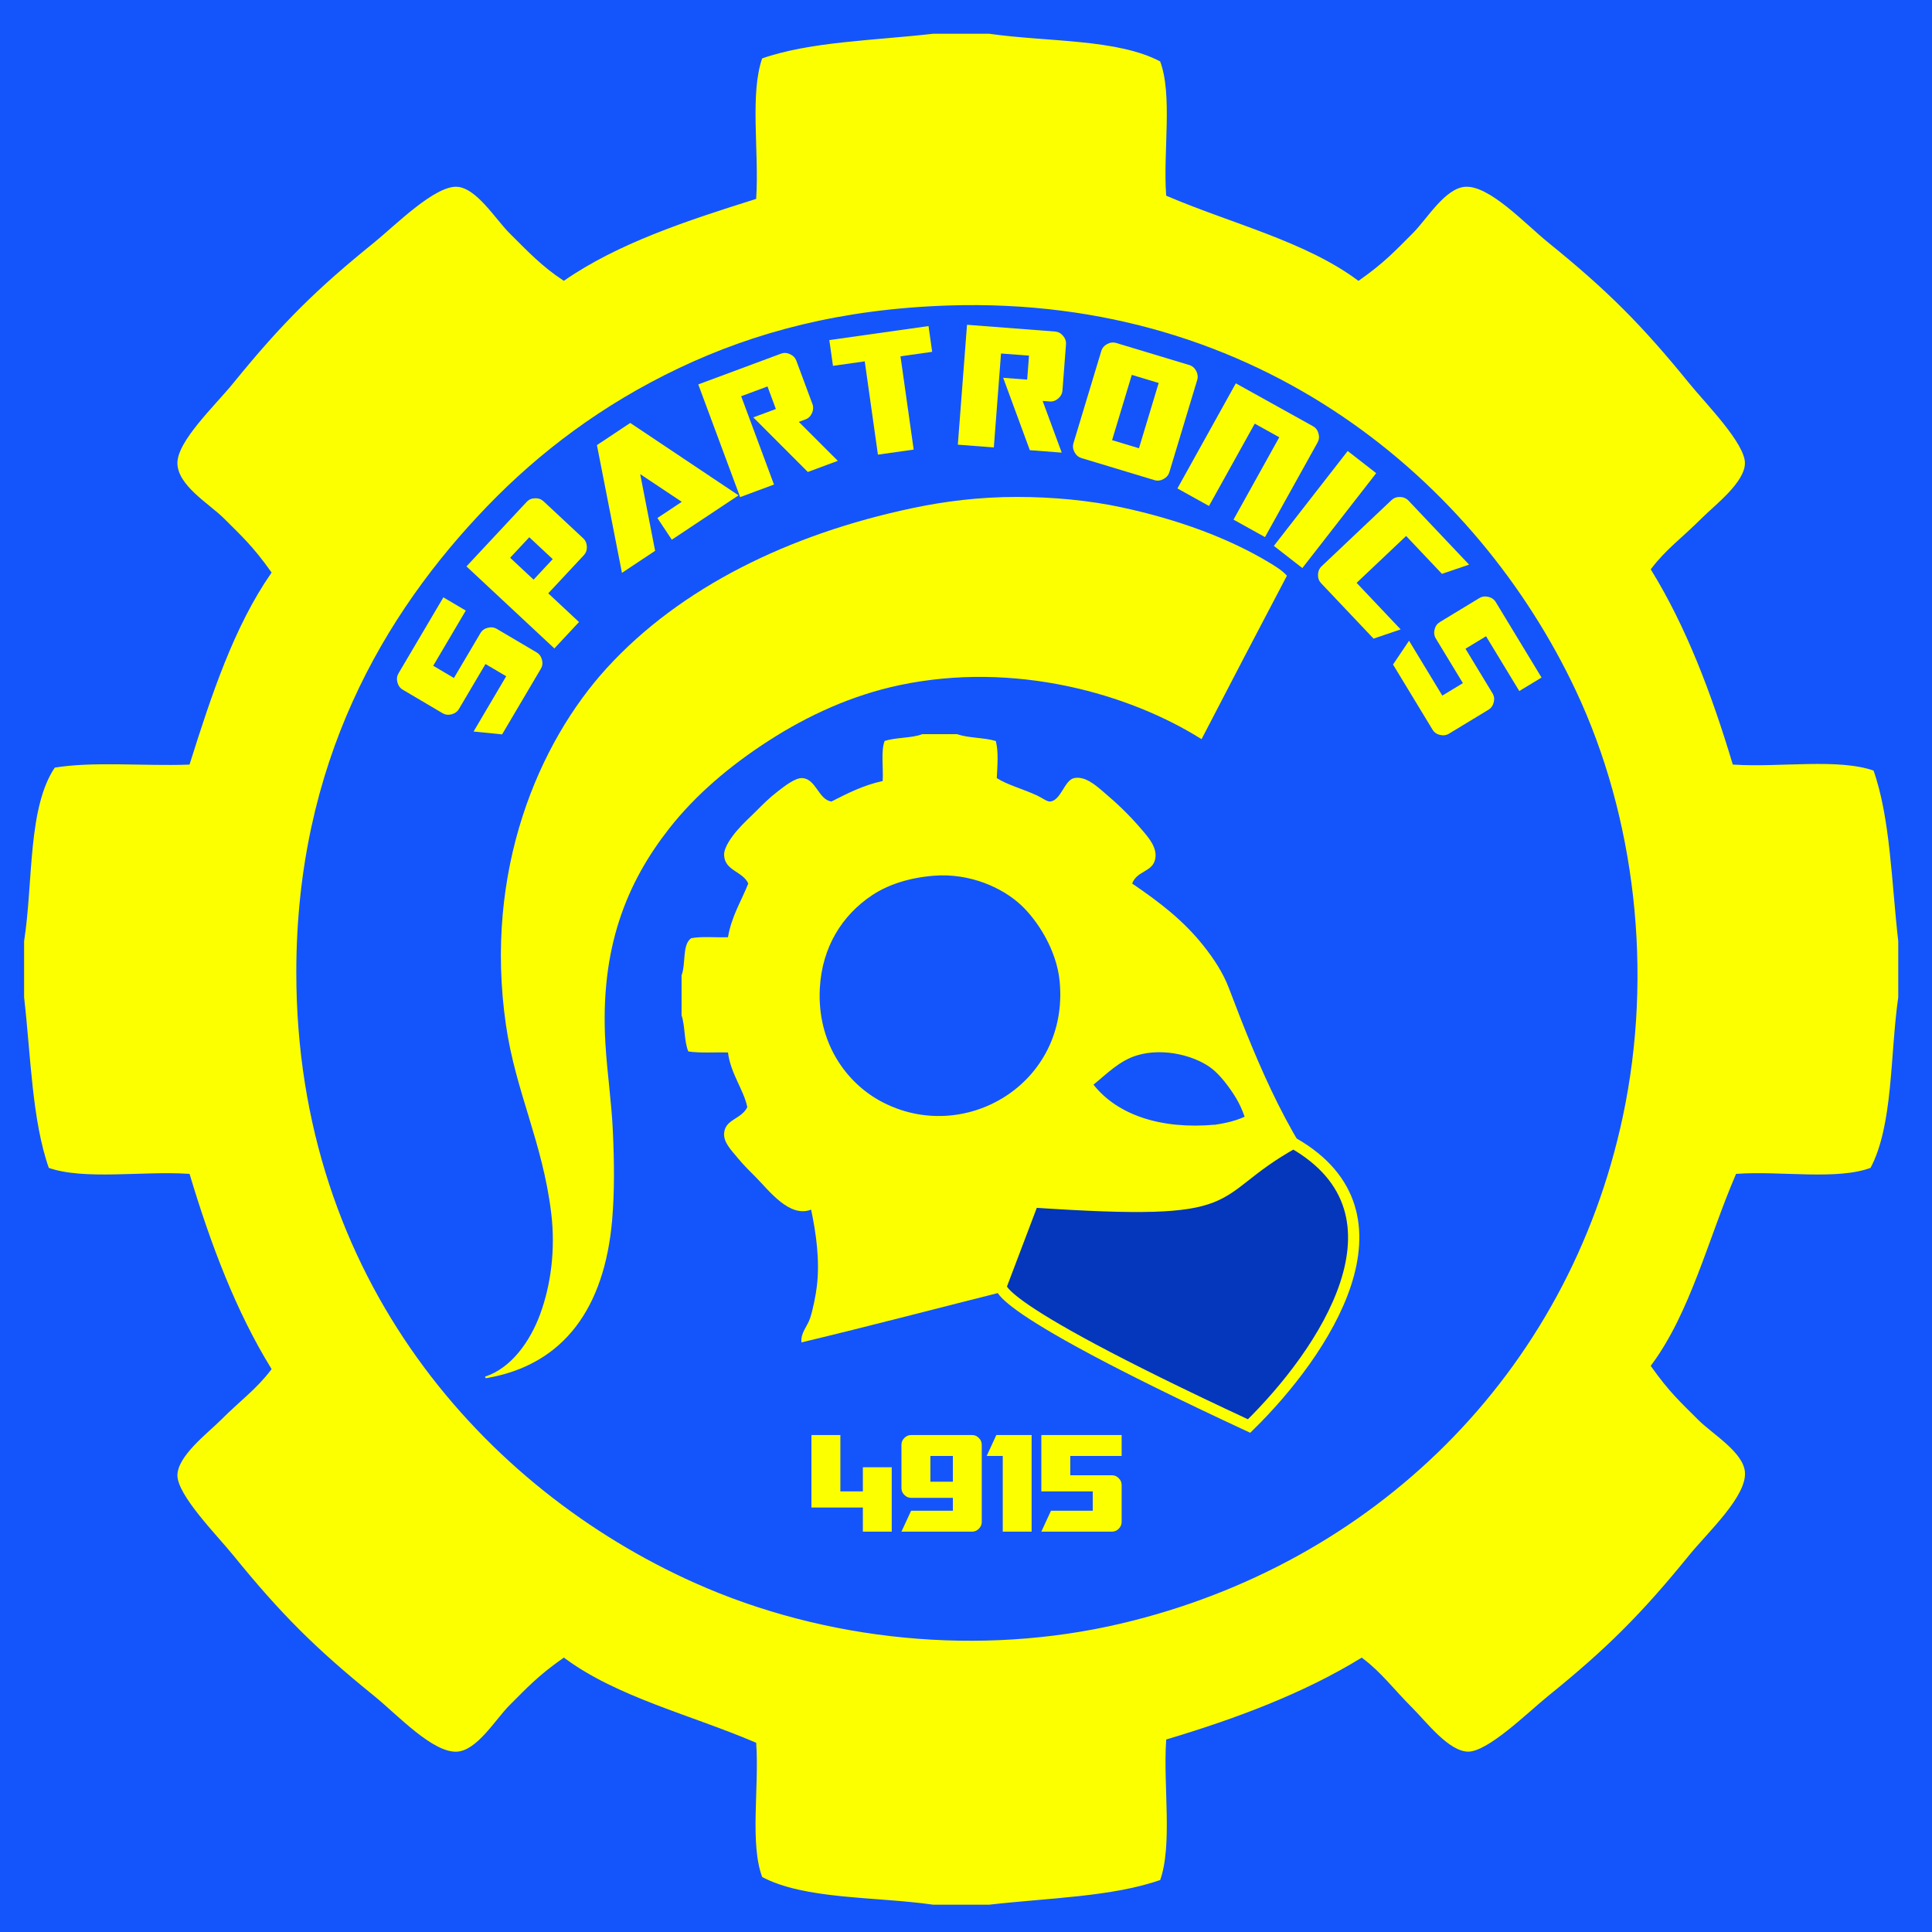
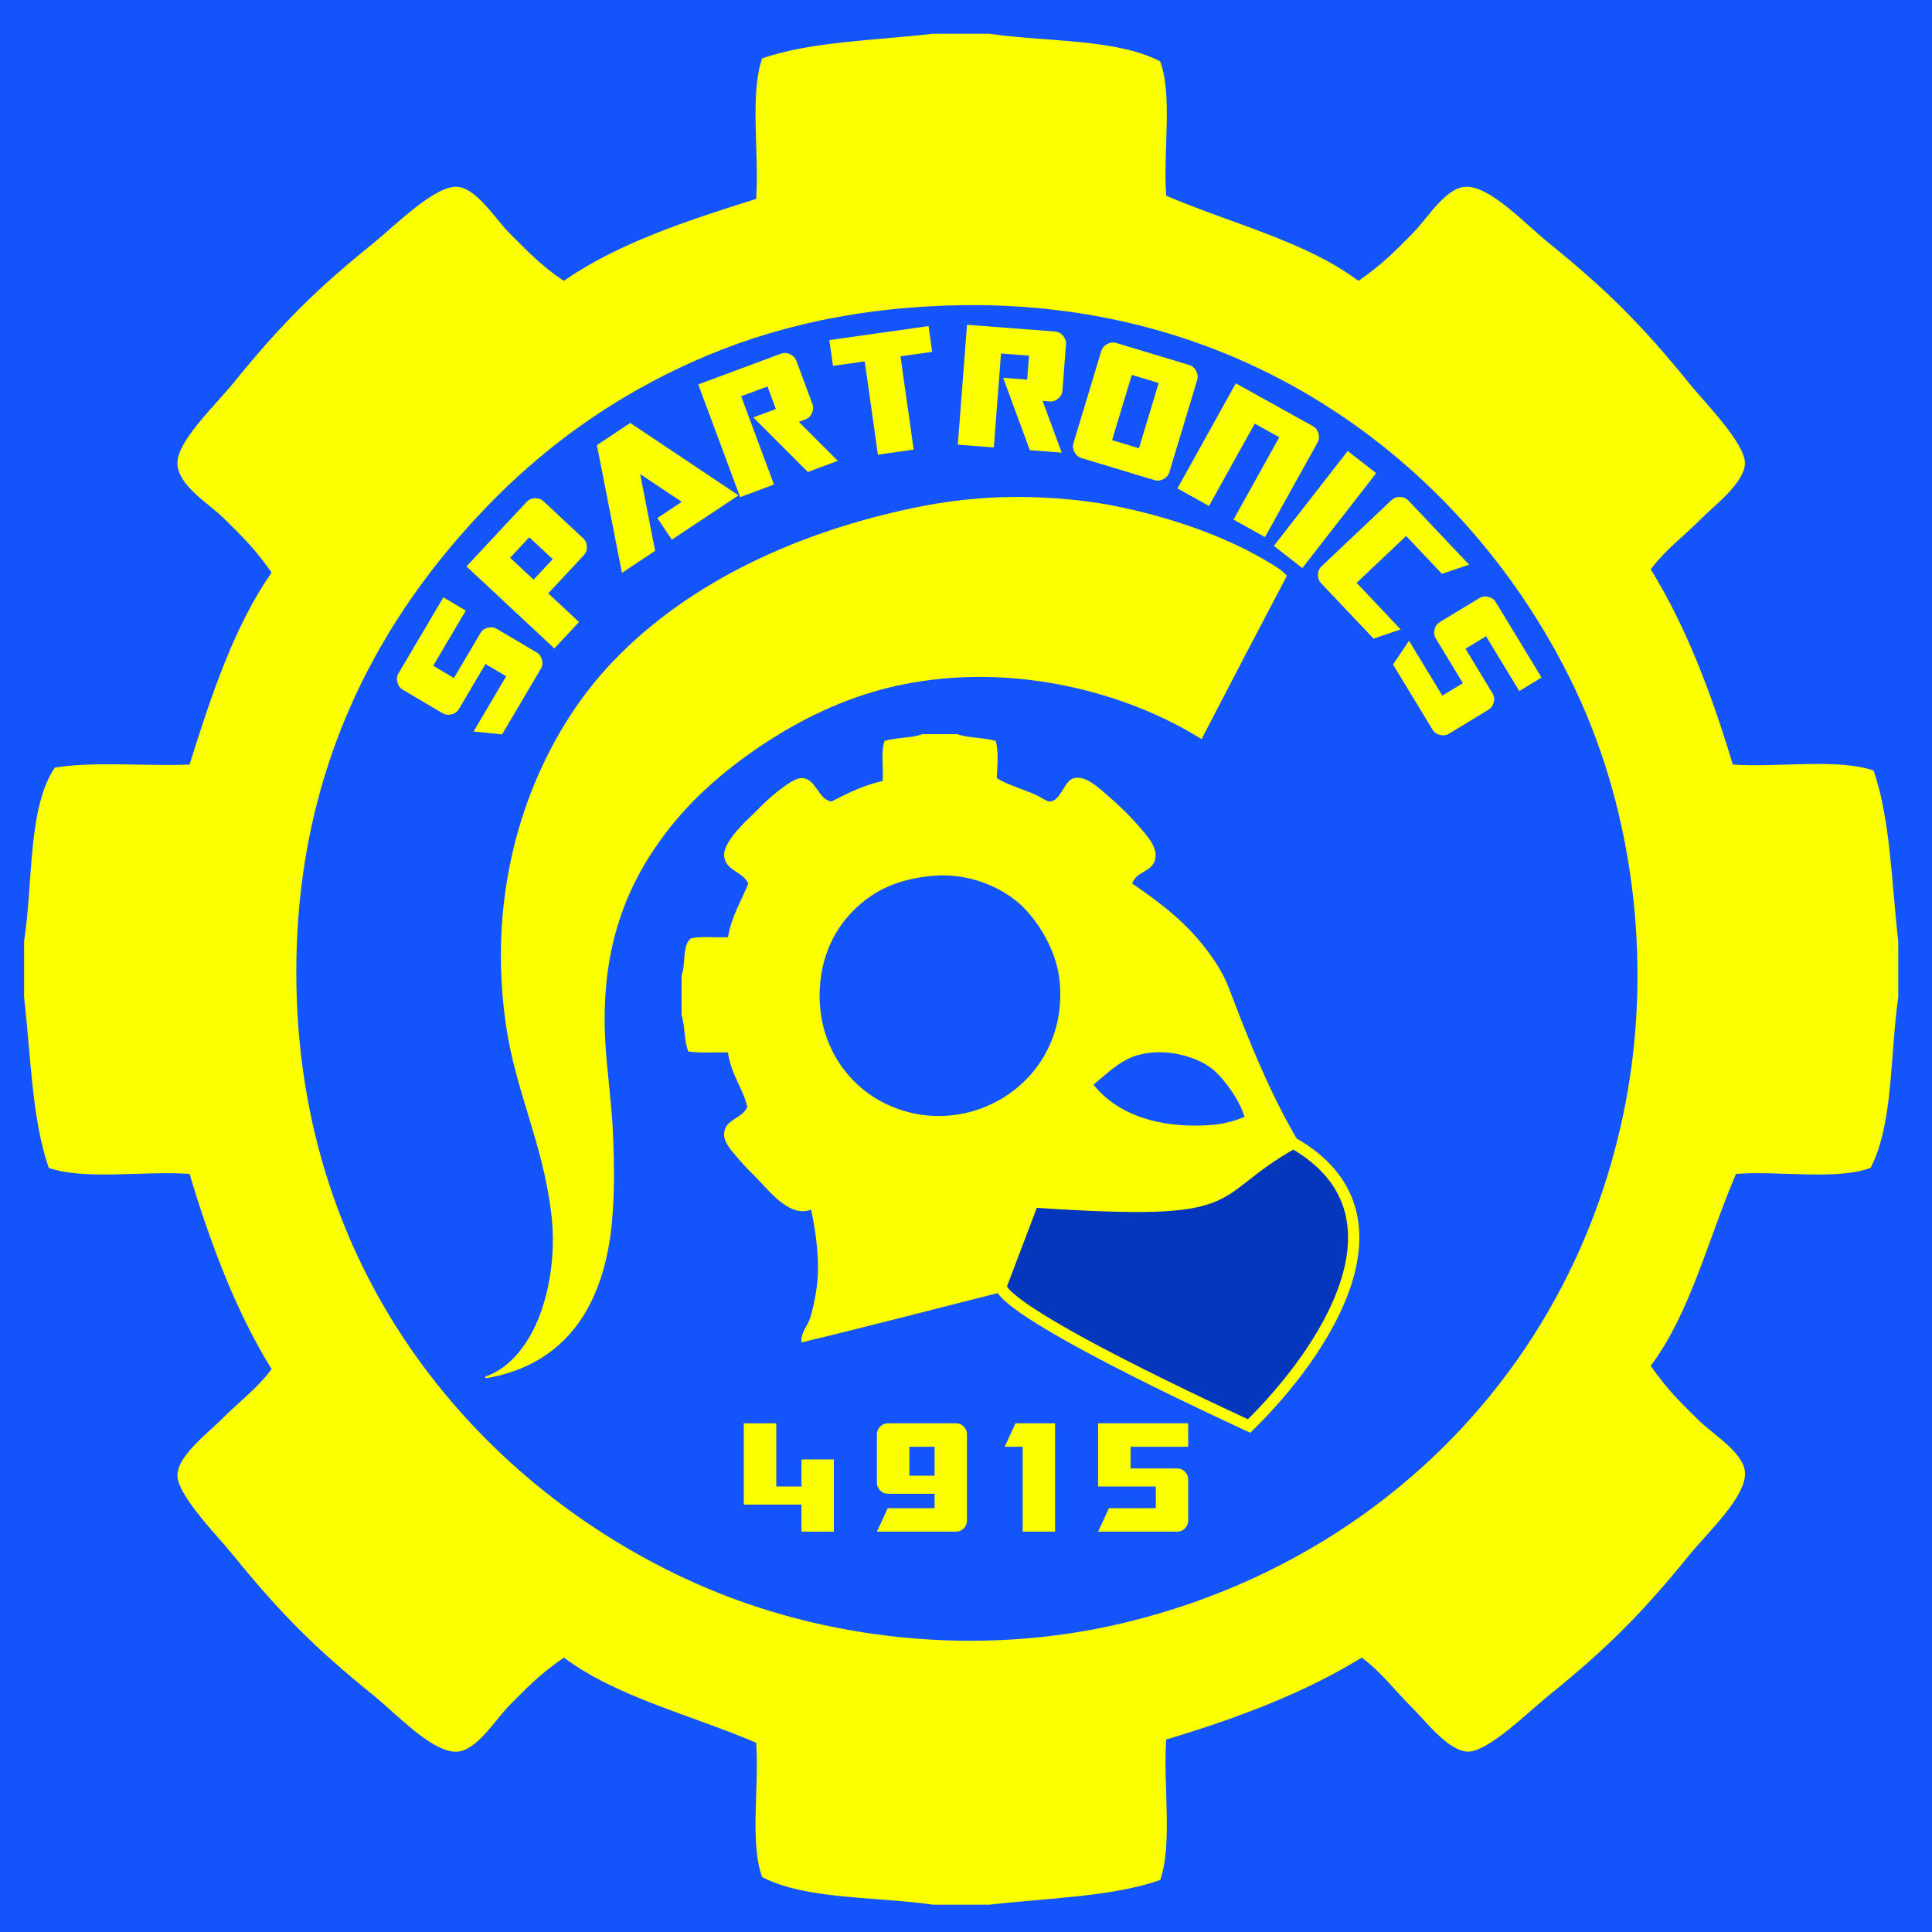
- <svg xmlns="http://www.w3.org/2000/svg" id="svg8" version="1.1" viewBox="0 0 476.25 476.25" height="1800" width="1800">
+ <svg xmlns="http://www.w3.org/2000/svg" width="1800" height="1800" viewBox="0 0 476.25 476.25" version="1.1" id="svg8">
  <defs id="defs2">
-     <rect id="rect2432" height="23.813" width="76.465" y="353.748" x="200.025" />
-     <rect id="rect2426" height="24.606" width="77.788" y="353.748" x="200.025" />
-     <clipPath id="clipPath18" clipPathUnits="userSpaceOnUse">
-       <path id="path16" d="M 0,599.925 H 599.925 V 0 H 0 Z" />
+     <rect x="200.025" y="353.748" width="76.465" height="23.813" id="rect2432" />
+     <rect x="200.025" y="353.748" width="77.788" height="24.606" id="rect2426" />
+     <clipPath clipPathUnits="userSpaceOnUse" id="clipPath18">
+       <path d="M 0,599.925 H 599.925 V 0 H 0 Z" id="path16" />
    </clipPath>
-     <clipPath clipPathUnits="userSpaceOnUse" id="clipPath74">
-       <path d="M 0,487.766 H 494.033 V 0 H 0 Z" id="path72" />
+     <clipPath id="clipPath74" clipPathUnits="userSpaceOnUse">
+       <path id="path72" d="M 0,487.766 H 494.033 V 0 H 0 Z" />
    </clipPath>
-     <clipPath clipPathUnits="userSpaceOnUse" id="clipPath38">
-       <path d="M 0,487.766 H 494.033 V 0 H 0 Z" id="path36" />
+     <clipPath id="clipPath38" clipPathUnits="userSpaceOnUse">
+       <path id="path36" d="M 0,487.766 H 494.033 V 0 H 0 Z" />
    </clipPath>
-     <clipPath clipPathUnits="userSpaceOnUse" id="clipPath18-5">
-       <path d="M 0,487.766 H 494.033 V 0 H 0 Z" id="path16-8" />
+     <clipPath id="clipPath18-5" clipPathUnits="userSpaceOnUse">
+       <path id="path16-8" d="M 0,487.766 H 494.033 V 0 H 0 Z" />
    </clipPath>
-     <clipPath clipPathUnits="userSpaceOnUse" id="clipPath18-1">
-       <path d="M 0,1174.923 H 1079.865 V 0 H 0 Z" id="path16-4" />
+     <clipPath id="clipPath18-1" clipPathUnits="userSpaceOnUse">
+       <path id="path16-4" d="M 0,1174.923 H 1079.865 V 0 H 0 Z" />
    </clipPath>
-     <clipPath id="clipPath74-6" clipPathUnits="userSpaceOnUse">
-       <path id="path72-6" d="M 0,487.766 H 494.033 V 0 H 0 Z" />
+     <clipPath clipPathUnits="userSpaceOnUse" id="clipPath74-6">
+       <path d="M 0,487.766 H 494.033 V 0 H 0 Z" id="path72-6" />
    </clipPath>
-     <clipPath id="clipPath38-8" clipPathUnits="userSpaceOnUse">
-       <path id="path36-1" d="M 0,487.766 H 494.033 V 0 H 0 Z" />
+     <clipPath clipPathUnits="userSpaceOnUse" id="clipPath38-8">
+       <path d="M 0,487.766 H 494.033 V 0 H 0 Z" id="path36-1" />
    </clipPath>
-     <clipPath id="clipPath18-59" clipPathUnits="userSpaceOnUse">
-       <path id="path16-1" d="M 0,487.766 H 494.033 V 0 H 0 Z" />
+     <clipPath clipPathUnits="userSpaceOnUse" id="clipPath18-59">
+       <path d="M 0,487.766 H 494.033 V 0 H 0 Z" id="path16-1" />
    </clipPath>
  </defs>
-   <rect y="0" x="-7.1054274e-15" height="476.25" width="476.25" id="rect1525" style="opacity:0.997;fill:#1455fb;stroke-width:27.954;stop-color:#000000" />
+   <rect style="display:inline;opacity:0.997;fill:#1455fb;stroke-width:27.954;stop-color:#000000" id="rect1525" width="476.25" height="476.25" x="-7.1054274e-15" y="0" />
  <g id="layer1">
-     <g id="g1703" style="display:inline;opacity:1;mix-blend-mode:normal">
-       <ellipse cx="238.125" cy="238.125" rx="173.93" ry="173.633" id="path1002" style="display:inline;fill:#1455fb;fill-opacity:1;stroke-width:0.289;stop-color:#000000" />
-       <path id="path22" style="display:inline;fill:#fcff00;fill-opacity:1;fill-rule:evenodd;stroke:#1455fb;stroke-width:0.771;stroke-miterlimit:4;stroke-dasharray:none;stroke-opacity:1" d="m 167.521,91.091 c -18.882,8.974 -34.372,20.742 -47.047,33.878 -25.746,26.682 -47.047,63.314 -47.047,114.721 0,75.546 46.57,127.148 97.951,150.138 32.231,14.421 70.33,18.147 104.891,10.009 62.035,-14.606 109.895,-61.225 123.401,-124.73 7.549,-35.492 3.015,-73.755 -11.569,-104.712 C 364.039,119.315 310.539,73.213 233.849,75.692 207.494,76.544 186.195,82.216 167.521,91.091 M 229.993,7.938 h 13.883 c 14.395,2.055 31.703,1.202 42.419,6.93 3.205,8.349 0.794,22.305 1.543,33.107 15.842,6.77 34.062,11.166 47.047,20.789 6.202,-4.388 8.763,-7.208 13.112,-11.549 3.459,-3.453 7.958,-11.166 13.112,-11.549 6.199,-0.462 15.016,9.162 20.824,13.858 14.555,11.77 23.149,20.404 34.706,34.648 4.149,5.113 13.94,14.924 13.884,20.019 -0.056,4.961 -7.425,10.492 -10.798,13.858 -4.855,4.847 -8.706,7.553 -12.34,12.319 8.611,13.989 14.835,30.361 20.053,47.736 11.351,0.731 25.809,-1.639 34.707,1.54 4.239,11.937 4.501,27.844 6.17,42.347 v 13.858 c -2.059,14.37 -1.205,31.648 -6.941,42.347 -8.365,3.199 -22.343,0.794 -33.164,1.54 -6.781,15.815 -11.185,34.003 -20.824,46.966 4.395,6.191 7.221,8.748 11.569,13.089 3.459,3.453 11.185,7.944 11.57,13.089 0.462,6.19 -9.178,14.99 -13.884,20.789 -11.789,14.53 -20.438,23.109 -34.706,34.647 -5.122,4.142 -14.95,13.915 -20.053,13.859 -4.97,-0.055 -10.51,-7.412 -13.882,-10.779 -4.856,-4.848 -7.565,-8.691 -12.34,-12.319 -14.013,8.595 -30.413,14.809 -47.818,20.018 -0.732,11.332 1.642,25.765 -1.543,34.647 -11.958,4.232 -27.892,4.493 -42.419,6.16 h -13.883 c -14.395,-2.054 -31.703,-1.202 -42.419,-6.929 -3.205,-8.349 -0.795,-22.305 -1.543,-33.108 -15.842,-6.769 -34.062,-11.166 -47.047,-20.788 -6.202,4.387 -8.763,7.208 -13.112,11.549 -3.459,3.452 -7.957,11.165 -13.112,11.549 -6.2,0.461 -15.016,-9.163 -20.824,-13.859 -14.555,-11.77 -23.148,-20.404 -34.706,-34.647 -4.149,-5.114 -13.939,-14.925 -13.883,-20.019 0.056,-4.962 7.425,-10.492 10.798,-13.859 4.855,-4.847 8.706,-7.553 12.34,-12.319 -8.611,-13.989 -14.835,-30.36 -20.053,-47.736 -11.351,-0.73 -25.808,1.639 -34.707,-1.54 C 7.487,276.258 7.226,260.35 5.556,245.848 v -13.858 c 2.289,-14.654 0.831,-33.048 7.713,-43.117 9.679,-1.629 22.246,-0.377 33.164,-0.77 5.352,-16.985 10.912,-33.762 20.053,-46.966 -4.455,-6.255 -7.163,-8.69 -11.569,-13.089 -3.606,-3.6 -11.514,-8.119 -11.57,-13.858 -0.054,-5.647 9.276,-14.342 13.883,-20.019 C 69.329,79.26 77.979,70.81 91.937,59.523 97.209,55.261 107.07,45.23 112.761,45.665 c 5.01,0.382 9.615,8.058 13.112,11.549 4.755,4.746 7.977,8.143 13.112,11.549 13.226,-9.125 30.033,-14.675 47.047,-20.019 0.732,-11.332 -1.642,-25.764 1.543,-34.647 11.958,-4.231 27.892,-4.493 42.419,-6.16" />
-       <path d="m 119.958,339.712 c -0.311,0.068 -0.345,-0.144 -0.366,-0.37 6.456,-2.106 11.085,-8.69 13.542,-15.343 2.645,-7.162 3.838,-15.956 2.745,-24.956 -2.124,-17.484 -8.773,-29.902 -11.163,-46.4 -5.498,-37.949 8.041,-69.553 24.888,-87.993 18.105,-19.817 44.867,-32.957 75.214,-39.375 8.114,-1.716 16.59,-2.773 25.804,-2.773 9.044,0 17.945,0.851 25.986,2.588 13.649,2.948 26.204,7.498 36.418,13.679 1.463,0.886 3.037,1.851 4.209,3.143 -7.047,13.401 -14.075,26.821 -21.045,40.299 -17.896,-11.276 -46.167,-19.299 -74.482,-13.31 -11.677,2.47 -22.553,7.451 -32.209,13.68 -9.558,6.165 -18.007,13.326 -24.522,21.628 -10.347,13.185 -17.155,29.297 -15.738,53.055 0.43,7.219 1.496,14.295 1.83,21.444 0.359,7.686 0.433,15.233 -0.183,22.183 -1.888,21.289 -11.69,35.507 -30.928,38.821" style="fill:#fcff00;fill-opacity:1;fill-rule:evenodd;stroke:none;stroke-width:0.184" id="path22-4" />
-       <path id="path22-5" style="fill:#fcff00;fill-opacity:1;fill-rule:evenodd;stroke:none;stroke-width:0.24" d="m 214.967,220.685 c -7.416,4.945 -12.32,12.811 -12.871,22.863 -0.741,13.505 6.534,23.341 15.017,27.917 20.491,11.055 46.543,-4.275 44.096,-29.602 -0.743,-7.69 -5.452,-14.968 -9.534,-18.772 -4.525,-4.217 -12.523,-7.925 -21.452,-7.22 -6.148,0.485 -11.362,2.218 -15.255,4.813 M 227.361,180.975 h 8.581 c 2.761,0.983 6.654,0.822 9.534,1.685 0.695,2.799 0.39,5.986 0.238,9.145 2.728,1.742 6.471,2.661 10.011,4.332 1.182,0.558 2.385,1.493 3.099,1.444 2.727,-0.186 3.53,-5.275 5.959,-5.776 2.591,-0.535 5.108,1.598 6.912,3.129 3.854,3.269 6.615,5.879 10.011,9.867 1.445,1.698 3.515,4.108 3.099,6.739 -0.553,3.495 -4.499,2.976 -5.721,6.257 6.944,4.731 12.685,9.162 17.638,15.403 2.444,3.079 4.765,6.569 6.197,10.349 7.36,19.423 15.642,39.492 28.603,53.428 v 0.722 c -7.852,-1.457 -15.539,-3.082 -23.359,-4.573 1.385,-8.449 -0.16,-17.052 -3.575,-22.623 -1.63,-2.659 -3.792,-5.428 -5.721,-6.979 -3.93,-3.163 -11.907,-5.396 -18.592,-3.37 -4.315,1.308 -7.337,4.471 -10.726,7.22 5.819,7.38 16.472,11.099 30.033,9.867 0.213,2.038 -0.382,4.647 -0.477,6.739 -1.142,25.391 5.59,46.077 9.057,67.387 h -0.477 c -23.787,-7.028 -40.492,-21.207 -59.351,-33.212 -16.929,4.246 -33.687,8.666 -50.77,12.755 -0.239,-2.405 1.447,-3.863 2.145,-6.017 0.707,-2.18 1.396,-5.618 1.668,-7.942 0.741,-6.315 -0.205,-12.944 -1.43,-18.772 -5.337,2.09 -10.382,-4.707 -13.586,-7.942 -1.593,-1.609 -2.996,-2.954 -4.529,-4.813 -1.601,-1.942 -3.47,-3.808 -3.337,-6.016 0.214,-3.546 4.28,-3.48 5.721,-6.498 -0.87,-4.263 -4.102,-8.207 -4.767,-13.478 -3.268,-0.07 -6.865,0.193 -9.773,-0.241 -1.054,-2.466 -0.771,-6.28 -1.668,-8.905 v -9.867 c 1.103,-2.737 0.095,-7.606 2.384,-9.145 2.607,-0.496 6.071,-0.127 9.058,-0.241 0.884,-5.204 3.282,-8.88 5.005,-13.237 -1.338,-3.014 -5.796,-3.129 -5.959,-6.979 -0.082,-1.948 1.892,-4.59 3.337,-6.257 1.562,-1.803 3.11,-3.141 4.767,-4.813 1.244,-1.256 2.984,-3.015 5.005,-4.573 1.728,-1.332 4.425,-3.493 6.197,-3.369 3.387,0.236 3.935,5.299 7.151,5.776 3.91,-1.988 7.799,-3.998 12.633,-5.054 0.197,-3.251 -0.463,-7.367 0.477,-9.867 2.744,-0.92 6.654,-0.662 9.296,-1.685" />
-       <path d="M 122.174,185.208 A 128.088,127.868 24.402 0 1 291.646,121.679 128.088,127.868 24.402 0 1 355.465,291.042 128.088,127.868 24.402 0 1 185.993,354.571 128.088,127.868 24.402 0 1 122.174,185.208" style="display:none;fill:#1455fb;fill-opacity:1;stroke-width:0.213;stop-color:#000000" id="ellipse1535" />
-       <g style="font-style:normal;font-variant:normal;font-weight:normal;font-stretch:normal;font-size:39.633px;line-height:1.25;font-family:'SF TransRobotics';-inkscape-font-specification:'SF TransRobotics';display:inline;fill:#fcff00;fill-opacity:1;stroke-width:0.694" id="text2438" transform="scale(0.9987928,1.001209)" aria-label="4915">
-         <path id="path987" style="font-style:normal;font-variant:normal;font-weight:normal;font-stretch:normal;font-size:39.633px;font-family:'SF TransRobotics';-inkscape-font-specification:'SF TransRobotics';fill:#fcff00;fill-opacity:1;stroke-width:0.694" d="m 220.083,377.105 h -7.122 v -5.941 h -12.695 v -17.843 h 7.141 v 13.875 h 5.554 v -5.941 h 7.122 z" />
-         <path id="path989" style="font-style:normal;font-variant:normal;font-weight:normal;font-stretch:normal;font-size:39.633px;font-family:'SF TransRobotics';-inkscape-font-specification:'SF TransRobotics';fill:#fcff00;fill-opacity:1;stroke-width:0.694" d="m 242.3,374.724 q 0,0.948 -0.716,1.664 -0.697,0.716 -1.645,0.716 h -17.456 l 2.38,-5.148 h 10.315 v -3.174 H 224.863 q -0.948,0 -1.664,-0.716 -0.716,-0.716 -0.716,-1.664 v -10.702 q 0,-0.948 0.716,-1.664 0.716,-0.716 1.664,-0.716 h 15.075 q 0.948,0 1.645,0.716 0.716,0.716 0.716,1.664 z m -7.122,-9.908 v -6.347 h -5.554 v 6.347 z" />
-         <path id="path991" style="font-style:normal;font-variant:normal;font-weight:normal;font-stretch:normal;font-size:39.633px;font-family:'SF TransRobotics';-inkscape-font-specification:'SF TransRobotics';fill:#fcff00;fill-opacity:1;stroke-width:0.694" d="m 254.607,377.105 h -7.122 v -18.636 h -3.967 l 2.38,-5.148 h 8.708 z" />
-         <path id="path993" style="font-style:normal;font-variant:normal;font-weight:normal;font-stretch:normal;font-size:39.633px;font-family:'SF TransRobotics';-inkscape-font-specification:'SF TransRobotics';fill:#fcff00;fill-opacity:1;stroke-width:0.694" d="m 276.824,374.724 q 0,0.948 -0.716,1.664 -0.697,0.716 -1.645,0.716 h -17.456 l 2.38,-5.148 h 10.315 v -4.761 h -12.695 v -13.875 h 19.817 v 5.148 h -12.676 v 4.761 h 10.315 q 0.948,0 1.645,0.716 0.716,0.716 0.716,1.664 z" />
+     <g style="display:inline;opacity:1;mix-blend-mode:normal" id="g1703">
+       <ellipse style="display:inline;fill:#1455fb;fill-opacity:1;stroke-width:0.289;stop-color:#000000" id="path1002" ry="173.633" rx="173.93" cy="238.125" cx="238.125" />
+       <path d="m 167.521,91.091 c -18.882,8.974 -34.372,20.742 -47.047,33.878 -25.746,26.682 -47.047,63.314 -47.047,114.721 0,75.546 46.57,127.148 97.951,150.138 32.231,14.421 70.33,18.147 104.891,10.009 62.035,-14.606 109.895,-61.225 123.401,-124.73 7.549,-35.492 3.015,-73.755 -11.569,-104.712 C 364.039,119.315 310.539,73.213 233.849,75.692 207.494,76.544 186.195,82.216 167.521,91.091 M 229.993,7.938 h 13.883 c 14.395,2.055 31.703,1.202 42.419,6.93 3.205,8.349 0.794,22.305 1.543,33.107 15.842,6.77 34.062,11.166 47.047,20.789 6.202,-4.388 8.763,-7.208 13.112,-11.549 3.459,-3.453 7.958,-11.166 13.112,-11.549 6.199,-0.462 15.016,9.162 20.824,13.858 14.555,11.77 23.149,20.404 34.706,34.648 4.149,5.113 13.94,14.924 13.884,20.019 -0.056,4.961 -7.425,10.492 -10.798,13.858 -4.855,4.847 -8.706,7.553 -12.34,12.319 8.611,13.989 14.835,30.361 20.053,47.736 11.351,0.731 25.809,-1.639 34.707,1.54 4.239,11.937 4.501,27.844 6.17,42.347 v 13.858 c -2.059,14.37 -1.205,31.648 -6.941,42.347 -8.365,3.199 -22.343,0.794 -33.164,1.54 -6.781,15.815 -11.185,34.003 -20.824,46.966 4.395,6.191 7.221,8.748 11.569,13.089 3.459,3.453 11.185,7.944 11.57,13.089 0.462,6.19 -9.178,14.99 -13.884,20.789 -11.789,14.53 -20.438,23.109 -34.706,34.647 -5.122,4.142 -14.95,13.915 -20.053,13.859 -4.97,-0.055 -10.51,-7.412 -13.882,-10.779 -4.856,-4.848 -7.565,-8.691 -12.34,-12.319 -14.013,8.595 -30.413,14.809 -47.818,20.018 -0.732,11.332 1.642,25.765 -1.543,34.647 -11.958,4.232 -27.892,4.493 -42.419,6.16 h -13.883 c -14.395,-2.054 -31.703,-1.202 -42.419,-6.929 -3.205,-8.349 -0.795,-22.305 -1.543,-33.108 -15.842,-6.769 -34.062,-11.166 -47.047,-20.788 -6.202,4.387 -8.763,7.208 -13.112,11.549 -3.459,3.452 -7.957,11.165 -13.112,11.549 -6.2,0.461 -15.016,-9.163 -20.824,-13.859 -14.555,-11.77 -23.148,-20.404 -34.706,-34.647 -4.149,-5.114 -13.939,-14.925 -13.883,-20.019 0.056,-4.962 7.425,-10.492 10.798,-13.859 4.855,-4.847 8.706,-7.553 12.34,-12.319 -8.611,-13.989 -14.835,-30.36 -20.053,-47.736 -11.351,-0.73 -25.808,1.639 -34.707,-1.54 C 7.487,276.258 7.226,260.35 5.556,245.848 v -13.858 c 2.289,-14.654 0.831,-33.048 7.713,-43.117 9.679,-1.629 22.246,-0.377 33.164,-0.77 5.352,-16.985 10.912,-33.762 20.053,-46.966 -4.455,-6.255 -7.163,-8.69 -11.569,-13.089 -3.606,-3.6 -11.514,-8.119 -11.57,-13.858 -0.054,-5.647 9.276,-14.342 13.883,-20.019 C 69.329,79.26 77.979,70.81 91.937,59.523 97.209,55.261 107.07,45.23 112.761,45.665 c 5.01,0.382 9.615,8.058 13.112,11.549 4.755,4.746 7.977,8.143 13.112,11.549 13.226,-9.125 30.033,-14.675 47.047,-20.019 0.732,-11.332 -1.642,-25.764 1.543,-34.647 11.958,-4.231 27.892,-4.493 42.419,-6.16" style="display:inline;fill:#fcff00;fill-opacity:1;fill-rule:evenodd;stroke:#1455fb;stroke-width:0.771;stroke-miterlimit:4;stroke-dasharray:none;stroke-opacity:1" id="path22" />
+       <path id="path22-4" style="fill:#fcff00;fill-opacity:1;fill-rule:evenodd;stroke:none;stroke-width:0.184" d="m 119.958,339.712 c -0.311,0.068 -0.345,-0.144 -0.366,-0.37 6.456,-2.106 11.085,-8.69 13.542,-15.343 2.645,-7.162 3.838,-15.956 2.745,-24.956 -2.124,-17.484 -8.773,-29.902 -11.163,-46.4 -5.498,-37.949 8.041,-69.553 24.888,-87.993 18.105,-19.817 44.867,-32.957 75.214,-39.375 8.114,-1.716 16.59,-2.773 25.804,-2.773 9.044,0 17.945,0.851 25.986,2.588 13.649,2.948 26.204,7.498 36.418,13.679 1.463,0.886 3.037,1.851 4.209,3.143 -7.047,13.401 -14.075,26.821 -21.045,40.299 -17.896,-11.276 -46.167,-19.299 -74.482,-13.31 -11.677,2.47 -22.553,7.451 -32.209,13.68 -9.558,6.165 -18.007,13.326 -24.522,21.628 -10.347,13.185 -17.155,29.297 -15.738,53.055 0.43,7.219 1.496,14.295 1.83,21.444 0.359,7.686 0.433,15.233 -0.183,22.183 -1.888,21.289 -11.69,35.507 -30.928,38.821" />
+       <path d="m 214.967,220.685 c -7.416,4.945 -12.32,12.811 -12.871,22.863 -0.741,13.505 6.534,23.341 15.017,27.917 20.491,11.055 46.543,-4.275 44.096,-29.602 -0.743,-7.69 -5.452,-14.968 -9.534,-18.772 -4.525,-4.217 -12.523,-7.925 -21.452,-7.22 -6.148,0.485 -11.362,2.218 -15.255,4.813 M 227.361,180.975 h 8.581 c 2.761,0.983 6.654,0.822 9.534,1.685 0.695,2.799 0.39,5.986 0.238,9.145 2.728,1.742 6.471,2.661 10.011,4.332 1.182,0.558 2.385,1.493 3.099,1.444 2.727,-0.186 3.53,-5.275 5.959,-5.776 2.591,-0.535 5.108,1.598 6.912,3.129 3.854,3.269 6.615,5.879 10.011,9.867 1.445,1.698 3.515,4.108 3.099,6.739 -0.553,3.495 -4.499,2.976 -5.721,6.257 6.944,4.731 12.685,9.162 17.638,15.403 2.444,3.079 4.765,6.569 6.197,10.349 7.36,19.423 15.642,39.492 28.603,53.428 v 0.722 c -7.852,-1.457 -15.539,-3.082 -23.359,-4.573 1.385,-8.449 -0.16,-17.052 -3.575,-22.623 -1.63,-2.659 -3.792,-5.428 -5.721,-6.979 -3.93,-3.163 -11.907,-5.396 -18.592,-3.37 -4.315,1.308 -7.337,4.471 -10.726,7.22 5.819,7.38 16.472,11.099 30.033,9.867 0.213,2.038 -0.382,4.647 -0.477,6.739 -1.142,25.391 5.59,46.077 9.057,67.387 h -0.477 c -23.787,-7.028 -40.492,-21.207 -59.351,-33.212 -16.929,4.246 -33.687,8.666 -50.77,12.755 -0.239,-2.405 1.447,-3.863 2.145,-6.017 0.707,-2.18 1.396,-5.618 1.668,-7.942 0.741,-6.315 -0.205,-12.944 -1.43,-18.772 -5.337,2.09 -10.382,-4.707 -13.586,-7.942 -1.593,-1.609 -2.996,-2.954 -4.529,-4.813 -1.601,-1.942 -3.47,-3.808 -3.337,-6.016 0.214,-3.546 4.28,-3.48 5.721,-6.498 -0.87,-4.263 -4.102,-8.207 -4.767,-13.478 -3.268,-0.07 -6.865,0.193 -9.773,-0.241 -1.054,-2.466 -0.771,-6.28 -1.668,-8.905 v -9.867 c 1.103,-2.737 0.095,-7.606 2.384,-9.145 2.607,-0.496 6.071,-0.127 9.058,-0.241 0.884,-5.204 3.282,-8.88 5.005,-13.237 -1.338,-3.014 -5.796,-3.129 -5.959,-6.979 -0.082,-1.948 1.892,-4.59 3.337,-6.257 1.562,-1.803 3.11,-3.141 4.767,-4.813 1.244,-1.256 2.984,-3.015 5.005,-4.573 1.728,-1.332 4.425,-3.493 6.197,-3.369 3.387,0.236 3.935,5.299 7.151,5.776 3.91,-1.988 7.799,-3.998 12.633,-5.054 0.197,-3.251 -0.463,-7.367 0.477,-9.867 2.744,-0.92 6.654,-0.662 9.296,-1.685" style="fill:#fcff00;fill-opacity:1;fill-rule:evenodd;stroke:none;stroke-width:0.24" id="path22-5" />
+       <g style="font-style:normal;font-variant:normal;font-weight:normal;font-stretch:normal;font-size:44.45px;line-height:1.25;font-family:'SF TransRobotics';-inkscape-font-specification:'SF TransRobotics';text-align:center;letter-spacing:7.938px;text-anchor:middle;display:inline;opacity:1;fill:#fcff00;fill-opacity:1;stroke-width:0.694" id="text2438" transform="scale(0.9987928,1.001209)" aria-label="4915">
+         <path id="path2805" style="font-style:normal;font-variant:normal;font-weight:normal;font-stretch:normal;font-size:44.45px;font-family:'SF TransRobotics';-inkscape-font-specification:'SF TransRobotics';text-align:center;text-anchor:middle;fill:#fcff00;fill-opacity:1;stroke-width:0.694" d="m 205.799,377.105 h -7.987 v -6.663 h -14.238 v -20.011 h 8.009 v 15.562 h 6.229 v -6.663 h 7.987 z" />
+         <path id="path2807" style="font-style:normal;font-variant:normal;font-weight:normal;font-stretch:normal;font-size:44.45px;font-family:'SF TransRobotics';-inkscape-font-specification:'SF TransRobotics';text-align:center;text-anchor:middle;fill:#fcff00;fill-opacity:1;stroke-width:0.694" d="m 238.652,374.435 q 0,1.063 -0.803,1.867 -0.781,0.803 -1.845,0.803 h -19.577 l 2.67,-5.773 h 11.568 v -3.559 h -11.568 q -1.063,0 -1.867,-0.803 -0.803,-0.803 -0.803,-1.867 v -12.002 q 0,-1.063 0.803,-1.867 0.803,-0.803 1.867,-0.803 h 16.907 q 1.063,0 1.845,0.803 0.803,0.803 0.803,1.867 z m -7.987,-11.113 v -7.119 h -6.229 v 7.119 z" />
+         <path id="path2809" style="font-style:normal;font-variant:normal;font-weight:normal;font-stretch:normal;font-size:44.45px;font-family:'SF TransRobotics';-inkscape-font-specification:'SF TransRobotics';text-align:center;text-anchor:middle;fill:#fcff00;fill-opacity:1;stroke-width:0.694" d="m 260.394,377.105 h -7.987 v -20.901 h -4.449 l 2.67,-5.773 h 9.767 z" />
+         <path id="path2811" style="font-style:normal;font-variant:normal;font-weight:normal;font-stretch:normal;font-size:44.45px;font-family:'SF TransRobotics';-inkscape-font-specification:'SF TransRobotics';text-align:center;text-anchor:middle;fill:#fcff00;fill-opacity:1;stroke-width:0.694" d="m 293.247,374.435 q 0,1.063 -0.803,1.867 -0.781,0.803 -1.845,0.803 h -19.577 l 2.67,-5.773 h 11.568 v -5.339 h -14.238 v -15.562 h 22.225 v 5.773 h -14.216 v 5.339 h 11.568 q 1.063,0 1.845,0.803 0.803,0.803 0.803,1.867 z" />
      </g>
      <g style="font-style:normal;font-variant:normal;font-weight:normal;font-stretch:normal;font-size:49.389px;line-height:1.25;font-family:'SF TransRobotics';-inkscape-font-specification:'SF TransRobotics';letter-spacing:0px;display:inline;fill:#fcff00;fill-opacity:1;stroke-width:0.265" id="text1588" aria-label="SPARTRONICS">
-         <path id="path964" d="m 132.265,160.812 q 1.018,0.601 1.332,1.823 0.327,1.201 -0.274,2.219 l -9.551,16.177 -7.032,-0.707 8.043,-13.623 -5.109,-3.016 -6.535,11.068 q -0.601,1.018 -1.823,1.332 -1.222,0.315 -2.24,-0.286 l -9.781,-5.775 q -1.018,-0.601 -1.332,-1.823 -0.315,-1.222 0.286,-2.24 l 11.047,-18.71 5.524,3.261 -8.031,13.602 5.109,3.016 6.535,-11.068 q 0.601,-1.018 1.811,-1.311 1.222,-0.315 2.24,0.286 z" />
-         <path id="path966" d="m 143.756,132.692 q 0.864,0.806 0.907,2.067 0.06,1.244 -0.746,2.107 l -8.771,9.396 7.581,7.076 -6.072,6.505 -21.666,-20.223 14.843,-15.902 q 0.806,-0.864 2.051,-0.89 1.261,-0.043 2.125,0.763 z m -7.501,5.138 -5.782,-5.397 -4.723,5.06 5.782,5.397 z" />
-         <path id="path968" d="m 182.053,122.106 -16.447,10.935 -3.552,-5.342 6.005,-3.992 -10.245,-6.828 3.675,18.9 -8.173,5.434 -6.168,-31.49 8.214,-5.461 z" />
-         <path id="path970" d="m 206.526,113.599 -7.392,2.746 -13.437,-13.454 5.561,-2.066 -2.066,-5.561 -6.488,2.41 8.088,21.77 -8.342,3.099 -10.322,-27.783 20.391,-7.576 q 1.108,-0.412 2.232,0.123 1.147,0.526 1.559,1.633 l 3.956,10.647 q 0.412,1.108 -0.114,2.255 -0.503,1.139 -1.611,1.55 l -1.628,0.605 z" />
-         <path id="path972" d="m 229.785,86.729 -7.808,1.103 3.249,22.995 -8.811,1.245 -3.249,-22.995 -7.832,1.107 -0.897,-6.352 24.452,-3.455 z" />
-         <path id="path974" d="m 261.722,111.575 -7.863,-0.602 -6.567,-17.844 5.915,0.453 0.453,-5.915 -6.901,-0.528 -1.772,23.156 -8.873,-0.679 2.262,-29.552 21.689,1.66 q 1.178,0.09 1.976,1.046 0.822,0.958 0.731,2.136 l -0.867,11.325 q -0.09,1.178 -1.048,2 -0.934,0.823 -2.112,0.733 l -1.731,-0.133 z" />
-         <path id="path976" d="m 288.262,116.366 q -0.342,1.131 -1.454,1.727 -1.089,0.603 -2.22,0.262 l -17.984,-5.431 q -1.131,-0.342 -1.727,-1.454 -0.596,-1.112 -0.255,-2.243 l 6.853,-22.693 q 0.342,-1.131 1.454,-1.727 1.112,-0.596 2.243,-0.255 l 17.984,5.431 q 1.131,0.342 1.704,1.447 0.596,1.112 0.255,2.243 z m -7.499,-5.867 4.859,-16.091 -6.626,-2.001 -4.859,16.091 z" />
-         <path id="path978" d="m 311.827,132.4 -7.757,-4.311 11.28,-20.3 -6.05,-3.362 -11.28,20.3 -7.778,-4.322 14.396,-25.907 19.014,10.565 q 1.033,0.574 1.358,1.776 0.347,1.213 -0.227,2.246 z" />
-         <path id="path980" d="m 321.039,140.031 -7.023,-5.465 18.203,-23.39 7.023,5.465 z" />
-         <path id="path982" d="m 345.269,155.151 -6.681,2.273 -12.914,-13.643 q -0.812,-0.858 -0.778,-2.12 0.035,-1.261 0.893,-2.074 l 17.216,-16.296 q 0.858,-0.812 2.12,-0.778 1.261,0.035 2.074,0.893 l 14.937,15.78 -6.681,2.273 -8.836,-9.335 -12.207,11.555 z" />
-         <path id="path984" d="m 357.196,180.851 q -1.01,0.613 -2.236,0.313 -1.213,-0.28 -1.826,-1.29 l -9.743,-16.062 3.946,-5.863 8.204,13.526 5.072,-3.077 -6.666,-10.99 q -0.613,-1.01 -0.313,-2.236 0.3,-1.226 1.31,-1.838 l 9.712,-5.891 q 1.01,-0.613 2.236,-0.313 1.226,0.3 1.838,1.311 l 11.268,18.578 -5.485,3.327 -8.192,-13.506 -5.072,3.077 6.666,10.99 q 0.613,1.01 0.3,2.215 -0.3,1.226 -1.311,1.838 z" />
+         <path id="path2814" d="m 132.265,160.812 q 1.018,0.601 1.332,1.823 0.327,1.201 -0.274,2.219 l -9.551,16.177 -7.032,-0.707 8.043,-13.623 -5.109,-3.016 -6.535,11.068 q -0.601,1.018 -1.823,1.332 -1.222,0.315 -2.24,-0.286 l -9.781,-5.775 q -1.018,-0.601 -1.332,-1.823 -0.315,-1.222 0.286,-2.24 l 11.047,-18.71 5.524,3.261 -8.031,13.602 5.109,3.016 6.535,-11.068 q 0.601,-1.018 1.811,-1.311 1.222,-0.315 2.24,0.286 z" />
+         <path id="path2816" d="m 143.756,132.692 q 0.864,0.806 0.907,2.067 0.06,1.244 -0.746,2.107 l -8.771,9.396 7.581,7.076 -6.072,6.505 -21.666,-20.223 14.843,-15.902 q 0.806,-0.864 2.051,-0.89 1.261,-0.043 2.125,0.763 z m -7.501,5.138 -5.782,-5.397 -4.723,5.06 5.782,5.397 z" />
+         <path id="path2818" d="m 182.053,122.106 -16.447,10.935 -3.552,-5.342 6.005,-3.992 -10.245,-6.828 3.675,18.9 -8.173,5.434 -6.168,-31.49 8.214,-5.461 z" />
+         <path id="path2820" d="m 206.526,113.599 -7.392,2.746 -13.437,-13.454 5.561,-2.066 -2.066,-5.561 -6.488,2.41 8.088,21.77 -8.342,3.099 -10.322,-27.783 20.391,-7.576 q 1.108,-0.412 2.232,0.123 1.147,0.526 1.559,1.633 l 3.956,10.647 q 0.412,1.108 -0.114,2.255 -0.503,1.139 -1.611,1.55 l -1.628,0.605 z" />
+         <path id="path2822" d="m 229.785,86.729 -7.808,1.103 3.249,22.995 -8.811,1.245 -3.249,-22.995 -7.832,1.107 -0.897,-6.352 24.452,-3.455 z" />
+         <path id="path2824" d="m 261.722,111.575 -7.863,-0.602 -6.567,-17.844 5.915,0.453 0.453,-5.915 -6.901,-0.528 -1.772,23.156 -8.873,-0.679 2.262,-29.552 21.689,1.66 q 1.178,0.09 1.976,1.046 0.822,0.958 0.731,2.136 l -0.867,11.325 q -0.09,1.178 -1.048,2 -0.934,0.823 -2.112,0.733 l -1.731,-0.133 z" />
+         <path id="path2826" d="m 288.262,116.366 q -0.342,1.131 -1.454,1.727 -1.089,0.603 -2.22,0.262 l -17.984,-5.431 q -1.131,-0.342 -1.727,-1.454 -0.596,-1.112 -0.255,-2.243 l 6.853,-22.693 q 0.342,-1.131 1.454,-1.727 1.112,-0.596 2.243,-0.255 l 17.984,5.431 q 1.131,0.342 1.704,1.447 0.596,1.112 0.255,2.243 z m -7.499,-5.867 4.859,-16.091 -6.626,-2.001 -4.859,16.091 z" />
+         <path id="path2828" d="m 311.827,132.4 -7.757,-4.311 11.28,-20.3 -6.05,-3.362 -11.28,20.3 -7.778,-4.322 14.396,-25.907 19.014,10.565 q 1.033,0.574 1.358,1.776 0.347,1.213 -0.227,2.246 z" />
+         <path id="path2830" d="m 321.039,140.031 -7.023,-5.465 18.203,-23.39 7.023,5.465 z" />
+         <path id="path2832" d="m 345.269,155.151 -6.681,2.273 -12.914,-13.643 q -0.812,-0.858 -0.778,-2.12 0.035,-1.261 0.893,-2.074 l 17.216,-16.296 q 0.858,-0.812 2.12,-0.778 1.261,0.035 2.074,0.893 l 14.937,15.78 -6.681,2.273 -8.836,-9.335 -12.207,11.555 z" />
+         <path id="path2834" d="m 357.196,180.851 q -1.01,0.613 -2.236,0.313 -1.213,-0.28 -1.826,-1.29 l -9.743,-16.062 3.946,-5.863 8.204,13.526 5.072,-3.077 -6.666,-10.99 q -0.613,-1.01 -0.313,-2.236 0.3,-1.226 1.31,-1.838 l 9.712,-5.891 q 1.01,-0.613 2.236,-0.313 1.226,0.3 1.838,1.311 l 11.268,18.578 -5.485,3.327 -8.192,-13.506 -5.072,3.077 6.666,10.99 q 0.613,1.01 0.3,2.215 -0.3,1.226 -1.311,1.838 z" />
      </g>
+       <path id="ellipse1535" style="display:none;fill:#1455fb;fill-opacity:1;stroke-width:0.213;stop-color:#000000" d="M 122.174,185.208 A 128.088,127.868 24.402 0 1 291.646,121.679 128.088,127.868 24.402 0 1 355.465,291.042 128.088,127.868 24.402 0 1 185.993,354.571 128.088,127.868 24.402 0 1 122.174,185.208" />
    </g>
  </g>
-   <path style="display:inline;fill:#fcff00;fill-opacity:1;stroke:none;stroke-width:0.265px;stroke-linecap:butt;stroke-linejoin:miter;stroke-opacity:1" d="m 299.583,277.242 c 6.157,-0.895 7.274,-2.263 10.912,-3.395 l 0.079,18.19 -17.56,8.347 z" id="path892" />
-   <path id="path932-2" style="display:inline;fill:#0437bb;fill-opacity:1;stroke:#fcff00;stroke-width:2.778;stroke-linecap:butt;stroke-linejoin:miter;stroke-miterlimit:4;stroke-dasharray:none;stroke-opacity:1" d="m 318.823,281.781 c -22.521,12.599 -10.003,18.131 -64.18,14.508 l -7.667,20.212 c 0,0 -7.845,3.07 60.93,35.023 18.468,-18.097 41.428,-52.277 10.917,-69.743 z" />
+   <g id="layer2">
+     <g id="g872" transform="translate(32.22277,37.35036)">
+       <path style="display:inline;fill:#fcff00;fill-opacity:1;stroke:none;stroke-width:0.265px;stroke-linecap:butt;stroke-linejoin:miter;stroke-opacity:1" d="m 267.36,239.891 c 6.157,-0.895 7.274,-2.263 10.912,-3.395 l 0.079,18.19 -17.56,8.347 z" id="path892" />
+       <path id="path932-2" style="display:inline;fill:#0437bb;fill-opacity:1;stroke:#fcff00;stroke-width:2.778;stroke-linecap:butt;stroke-linejoin:miter;stroke-miterlimit:4;stroke-dasharray:none;stroke-opacity:1" d="m 286.6,244.431 c -22.521,12.599 -10.003,18.131 -64.18,14.508 l -7.667,20.212 c 0,0 -7.845,3.07 60.93,35.023 18.468,-18.097 41.428,-52.277 10.917,-69.743 z" />
+     </g>
+   </g>
</svg>
